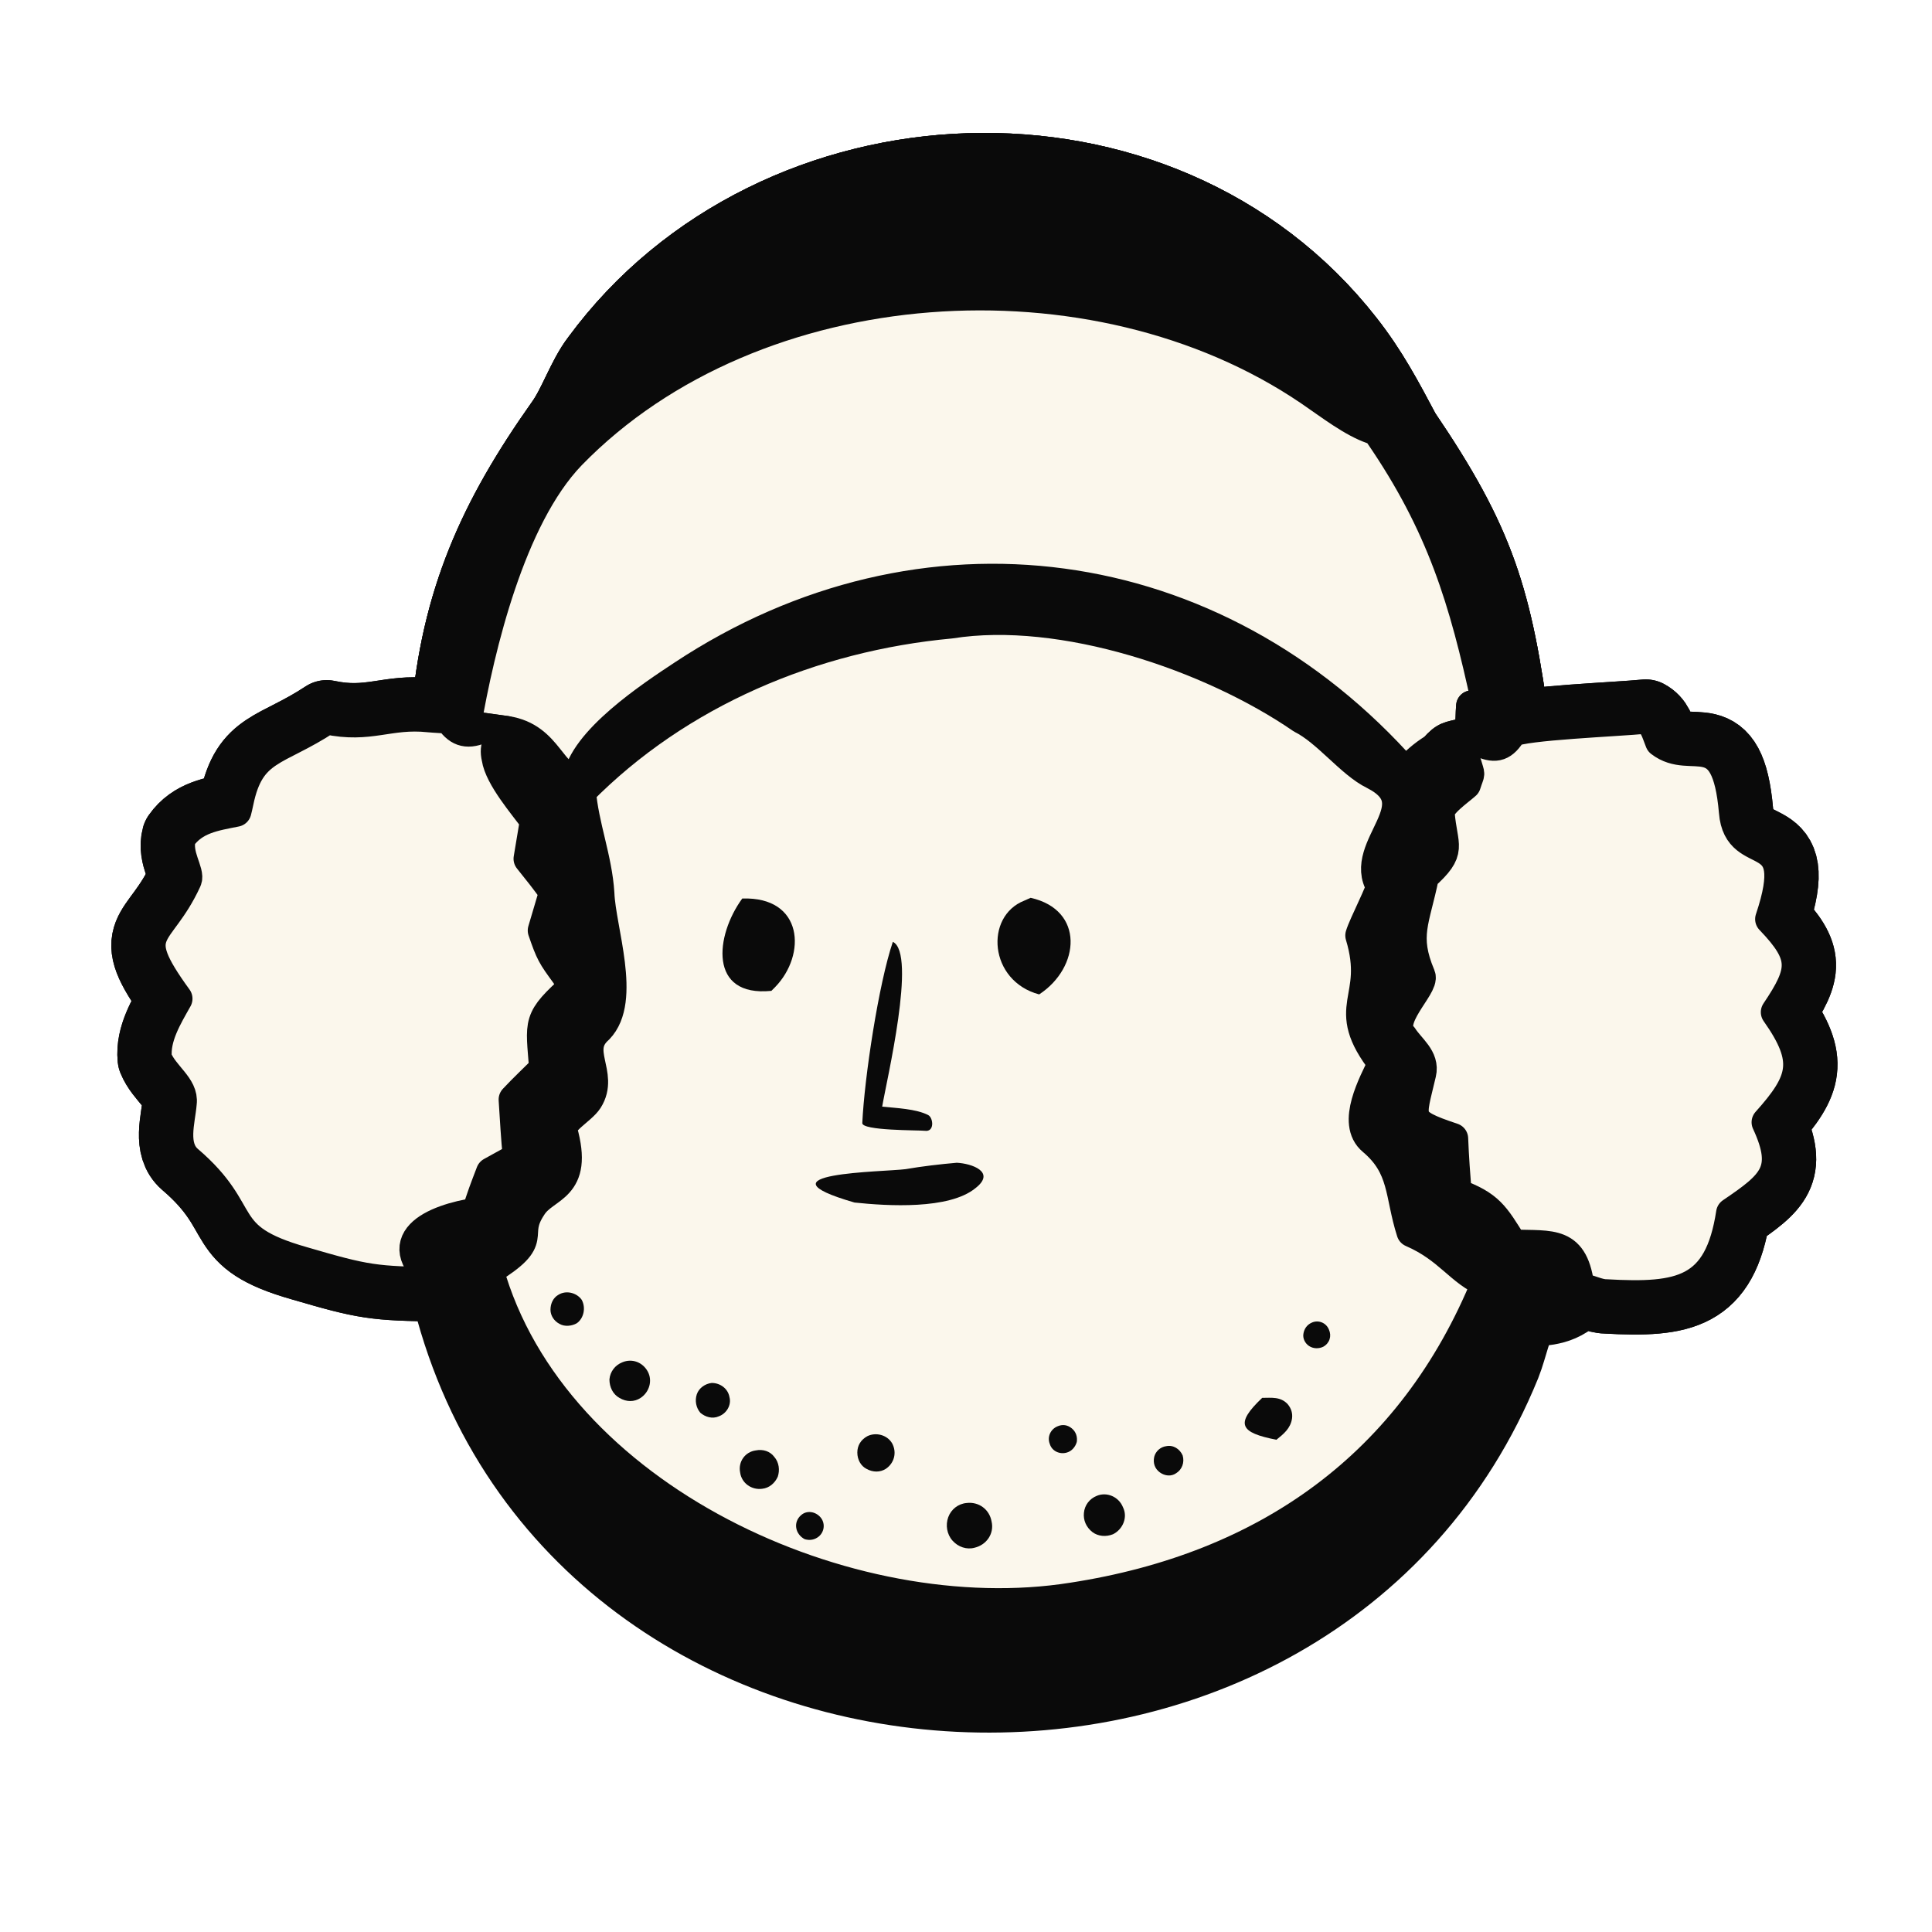
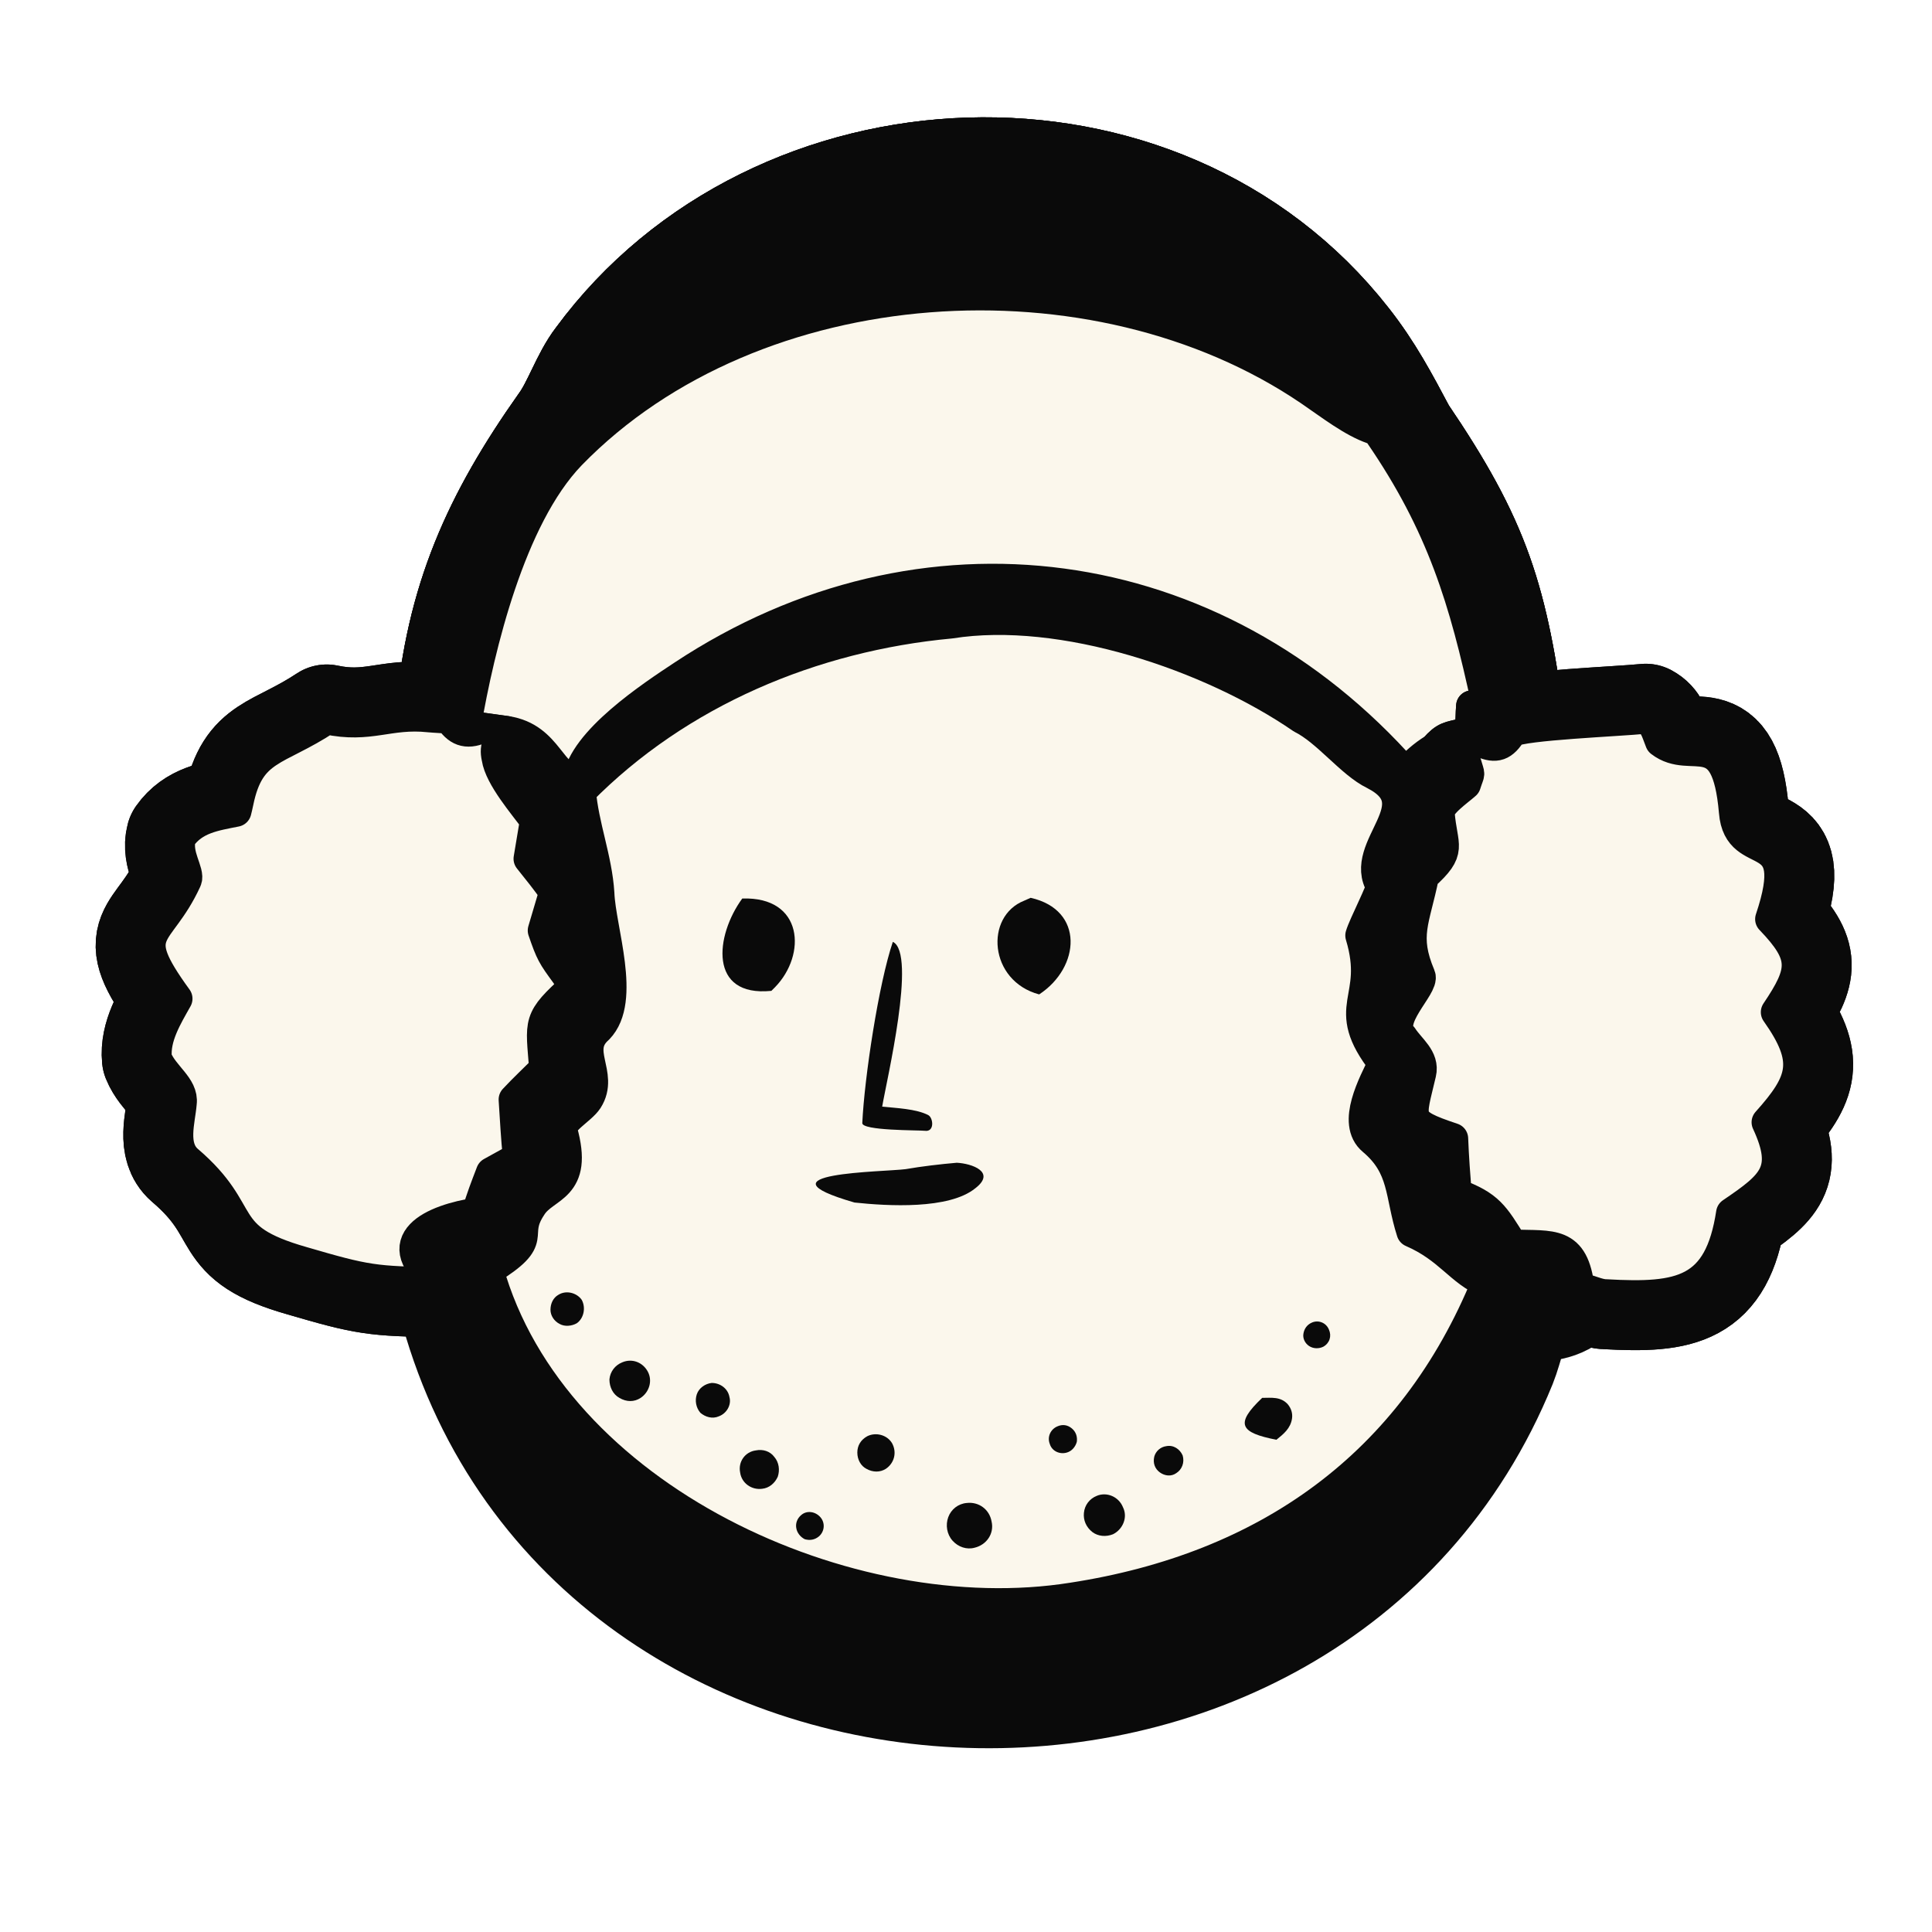
<svg xmlns="http://www.w3.org/2000/svg" viewBox="279 389 272 272">
-   <g data-outlined="1" fill="#0a0a0a" stroke="#0a0a0a" stroke-width="10.9" stroke-linejoin="round">
+   <g data-outlined="1" fill="#0a0a0a" stroke="#0a0a0a" stroke-width="15.3" stroke-linejoin="round">
    <path d="M342.3 490.1C343.7 473.6 348.9 462.1 358.3 448.8C360.2 446.2 361.4 442.3 363.4 439.7C388.2 406 442.3 403.6 468.5 437.1C471.8 441.3 473.9 445.3 476.4 450C487 465.6 489.3 473.4 491.8 492C493.5 491 506.7 490.5 510.7 490.1C512 490.8 512.2 491.9 512.8 493.4C517.2 496.8 522.1 490.6 523.2 503.3C523.8 511 532.9 504.7 528.3 518.4C533.3 523.6 533 525.7 529.1 531.5C533.9 538.3 533 541.2 527.8 547C531 553.9 528.7 555.8 522.8 559.8C521.1 570.9 515.7 571.9 505.1 571.3C503.9 571.3 502.6 570.5 501.3 570.4C498.8 573.1 497 572.9 493.5 573.3C491.9 575.5 491.5 578.5 490.5 581C463.9 646.4 362.1 641.8 343 573.4C342.5 571.6 342.8 570.4 341 569.6C331.7 569.5 330.5 569.3 321.6 566.7C309.3 563.2 314.3 560 305.4 552.4C303.1 550.4 304.3 546.8 304.5 544.3C304.8 542 302 540.5 301 538C300.7 535 302.5 532.1 303.9 529.6C296.7 519.7 301.3 521.4 305.2 512.9C305.7 511.8 303.7 509.4 304.4 506.9C306.3 504.2 309.2 503.8 312.2 503.2C312.3 502.8 312.4 502.4 312.5 501.9C314.1 494.1 317.9 494.9 325 490.2C331.1 491.5 333.7 489.3 339.4 489.9C340.5 490 341.1 490 342.3 490.1Z" />
    <path d="M342.3 490.1C343.7 473.6 348.9 462.1 358.3 448.8C360.2 446.2 361.4 442.3 363.4 439.7C388.2 406 442.3 403.6 468.5 437.1C471.8 441.3 473.9 445.3 476.4 450C487 465.6 489.3 473.4 491.8 492C490.6 494 489.6 494.3 487.7 493.5C486 491 486.5 491.9 486.2 488.4C486 490.9 486.4 490.9 485.1 492.3C483 492.8 482.5 492.7 481 494.4C479.2 495.5 478.4 496.4 476.8 497.8C450 467.4 408.8 461.9 375.2 484.1C370.8 487 361.1 493.4 360.4 498.9C356.4 498.8 356.3 492.9 350.3 492L346.7 491.5C344.6 492.4 343.4 491.8 342.3 490.1Z" />
    <path d="M342.3 490.1C343.7 473.6 348.9 462.1 358.3 448.8C360.2 446.2 361.4 442.3 363.4 439.7C388.2 406 442.3 403.6 468.5 437.1C471.8 441.3 473.9 445.3 476.4 450C487 465.6 489.3 473.4 491.8 492C490.6 494 489.6 494.3 487.7 493.5C486 491 486.5 491.9 486.2 488.4C483.1 474 480 463.8 471.5 451.4C468.3 450.3 465 447.7 462.2 445.8C432.8 425.8 386 428.7 360.9 454.5C352.9 462.8 348.6 480.4 346.7 491.5C344.6 492.4 343.4 491.8 342.3 490.1Z" />
    <path d="M486.2 488.4C486.5 491.9 486 491 487.7 493.5C489.6 494.3 490.6 494 491.8 492C493.5 491 506.7 490.5 510.7 490.1C512 490.8 512.2 491.9 512.8 493.4C517.2 496.8 522.1 490.6 523.2 503.3C523.8 511 532.9 504.7 528.3 518.4C533.3 523.6 533 525.7 529.1 531.5C533.9 538.3 533 541.2 527.8 547C531 553.9 528.7 555.8 522.8 559.8C521.1 570.9 515.7 571.9 505.1 571.3C503.9 571.3 502.6 570.5 501.3 570.4C500.5 563.7 497.6 564.5 491.9 564.3C489.3 560.1 488.6 558.8 484 557.1C483.8 554.6 483.6 551.9 483.5 549.3C476.6 547 477.5 546.6 479 540.1C479.5 538 477.5 536.7 476.4 535C473.9 532.6 479.5 527.8 478.9 526.4C476.5 520.7 478.1 518.7 479.4 512.3C483.5 508.6 482 508.4 481.6 503.5C481.5 502.2 484.3 500.3 485.3 499.4C485.9 497.5 485.9 498.4 485.4 496.6C483.9 495.1 483.1 495.1 481 494.4C482.5 492.7 483 492.8 485.1 492.3C486.4 490.9 486 490.9 486.2 488.4Z" />
    <path d="M325 490.2C331.1 491.5 333.7 489.3 339.4 489.9C340.5 490 341.1 490 342.3 490.1C343.4 491.8 344.6 492.4 346.7 491.5L350.3 492C349.3 493.5 348.6 493.9 349 495.7C349.4 498.4 352.8 502.3 354.4 504.5L353.5 509.9C354.7 511.4 356 513 357.1 514.6L355.5 520C356.6 523.2 356.8 523.5 358.7 526.1L359.9 527.9C354.6 532.7 355.2 532.7 355.7 539.5C354.3 540.9 352.8 542.3 351.4 543.8C351.6 546.8 351.7 549 352 552L348.2 554.1C347.4 556.2 346.8 557.7 346.2 559.8C340.1 560.7 333 563.8 341 569.6C331.7 569.5 330.5 569.3 321.6 566.7C309.3 563.2 314.3 560 305.4 552.4C303.1 550.4 304.3 546.8 304.5 544.3C304.8 542 302 540.5 301 538C300.7 535 302.5 532.1 303.9 529.6C296.7 519.7 301.3 521.4 305.2 512.9C305.7 511.8 303.7 509.4 304.4 506.9C306.3 504.2 309.2 503.8 312.2 503.2C312.3 502.8 312.4 502.4 312.5 501.9C314.1 494.1 317.9 494.9 325 490.2Z" />
    <path d="M412.8 476.7C428.6 474.2 449.5 481.3 462.3 490.1C465.9 491.9 469.2 496.4 472.5 498C480.9 502.3 470.1 508.3 473.5 513.7C473.7 514.1 471 519.3 470.6 520.7C473.4 530 467.4 530.5 473.8 538.7C472.4 541.6 469.4 547.1 472.3 549.5C476.8 553.3 476.1 557.1 477.8 562.4C483.1 564.7 484.6 568 488.4 569.5C477.9 595.3 457.3 609.8 430 614C398.6 619 356.7 600 347.7 567.8C355.3 563.1 350.8 563.3 353.8 558.8C355.7 555.8 360.4 556.4 358.1 548.2C357.7 546.8 360.8 545.2 361.7 543.8C364 540.2 359.7 536.9 363.2 533.8C367.1 529.8 363.5 519.9 363.3 514.8C363 509.9 361.1 505.3 360.7 500.4C374.5 486.4 393.4 478.5 412.8 476.7Z" />
    <path d="M383.5 515.5C392.1 515.2 392.6 523.4 388.1 528L387.6 528.5C378.7 529.4 379.7 520.7 383.5 515.5Z" />
    <path d="M424.1 515.4C431.7 517.1 431.1 525.2 425.3 529C418.2 527.1 417.6 518 423.2 515.8L424.1 515.4Z" />
    <path d="M413.7 552.7C415.8 552.8 419.3 554 416.3 556.3C412.6 559.3 404 558.8 399.3 558.3C384.8 554.1 403.5 554 406.5 553.6C408.8 553.2 411.4 552.9 413.7 552.7Z" />
    <path d="M404.7 521.6C408.1 523.2 403.8 541.2 403.2 544.8C405.1 545 408 545.1 409.7 546C410.4 546.4 410.6 548.4 409.2 548.2C408.3 548.1 400.3 548.2 400.4 547.1C400.7 540.7 402.7 527.5 404.7 521.6Z" />
  </g>
  <path fill="#0a0a0a" d="M342.3 490.1C343.7 473.6 348.9 462.1 358.3 448.8C360.2 446.2 361.4 442.3 363.4 439.7C388.2 406 442.3 403.6 468.5 437.1C471.8 441.3 473.9 445.3 476.4 450C487 465.6 489.3 473.4 491.8 492C493.5 491 506.7 490.5 510.7 490.1C512 490.8 512.2 491.9 512.8 493.4C517.2 496.8 522.1 490.6 523.2 503.3C523.8 511 532.9 504.7 528.3 518.4C533.3 523.6 533 525.7 529.1 531.5C533.9 538.3 533 541.2 527.8 547C531 553.9 528.7 555.8 522.8 559.8C521.1 570.9 515.7 571.9 505.1 571.3C503.9 571.3 502.6 570.5 501.3 570.4C498.8 573.1 497 572.9 493.5 573.3C491.9 575.5 491.5 578.5 490.5 581C463.9 646.4 362.1 641.8 343 573.4C342.5 571.6 342.8 570.4 341 569.6C331.7 569.5 330.5 569.3 321.6 566.7C309.3 563.2 314.3 560 305.4 552.4C303.1 550.4 304.3 546.8 304.5 544.3C304.8 542 302 540.5 301 538C300.7 535 302.5 532.1 303.9 529.6C296.7 519.7 301.3 521.4 305.2 512.9C305.7 511.8 303.7 509.4 304.4 506.9C306.3 504.2 309.2 503.8 312.2 503.2C312.3 502.8 312.4 502.4 312.5 501.9C314.1 494.1 317.9 494.9 325 490.2C331.1 491.5 333.7 489.3 339.4 489.9C340.5 490 341.1 490 342.3 490.1Z" />
  <path stroke="#0a0a0a" stroke-width="4.4" stroke-linejoin="round" fill="#fbf7ec" d="M342.3 490.1C343.7 473.6 348.9 462.1 358.3 448.8C360.2 446.2 361.4 442.3 363.4 439.7C388.2 406 442.3 403.6 468.5 437.1C471.8 441.3 473.9 445.3 476.4 450C487 465.6 489.3 473.4 491.8 492C490.6 494 489.6 494.3 487.7 493.5C486 491 486.5 491.9 486.2 488.4C486 490.9 486.4 490.9 485.1 492.3C483 492.8 482.5 492.7 481 494.4C479.2 495.5 478.4 496.4 476.8 497.8C450 467.4 408.8 461.9 375.2 484.1C370.8 487 361.1 493.4 360.4 498.9C356.4 498.8 356.3 492.9 350.3 492L346.7 491.5C344.6 492.4 343.4 491.8 342.3 490.1Z" />
  <path fill="#0a0a0a" d="M342.3 490.1C343.7 473.6 348.9 462.1 358.3 448.8C360.2 446.2 361.4 442.3 363.4 439.7C388.2 406 442.3 403.6 468.5 437.1C471.8 441.3 473.9 445.3 476.4 450C487 465.6 489.3 473.4 491.8 492C490.6 494 489.6 494.3 487.7 493.5C486 491 486.5 491.9 486.2 488.4C483.1 474 480 463.8 471.5 451.4C468.3 450.3 465 447.7 462.2 445.8C432.8 425.8 386 428.7 360.9 454.5C352.9 462.8 348.6 480.4 346.7 491.5C344.6 492.4 343.4 491.8 342.3 490.1Z" />
  <path stroke="#0a0a0a" stroke-width="4.4" stroke-linejoin="round" fill="#fbf7ec" d="M486.2 488.4C486.5 491.9 486 491 487.7 493.5C489.6 494.3 490.6 494 491.8 492C493.5 491 506.7 490.5 510.7 490.1C512 490.8 512.2 491.9 512.8 493.4C517.2 496.8 522.1 490.6 523.2 503.3C523.8 511 532.9 504.7 528.3 518.4C533.3 523.6 533 525.7 529.1 531.5C533.9 538.3 533 541.2 527.8 547C531 553.9 528.7 555.8 522.8 559.8C521.1 570.9 515.7 571.9 505.1 571.3C503.9 571.3 502.6 570.5 501.3 570.4C500.5 563.7 497.6 564.5 491.9 564.3C489.3 560.1 488.6 558.8 484 557.1C483.8 554.6 483.6 551.9 483.5 549.3C476.6 547 477.5 546.6 479 540.1C479.5 538 477.5 536.7 476.4 535C473.9 532.6 479.5 527.8 478.9 526.4C476.5 520.7 478.1 518.7 479.4 512.3C483.5 508.6 482 508.4 481.6 503.5C481.5 502.2 484.3 500.3 485.3 499.4C485.9 497.5 485.9 498.4 485.4 496.6C483.9 495.1 483.1 495.1 481 494.4C482.5 492.7 483 492.8 485.1 492.3C486.4 490.9 486 490.9 486.2 488.4Z" />
  <path stroke="#0a0a0a" stroke-width="4.4" stroke-linejoin="round" fill="#fbf7ec" d="M325 490.2C331.1 491.5 333.7 489.3 339.4 489.9C340.5 490 341.1 490 342.3 490.1C343.4 491.8 344.6 492.4 346.7 491.5L350.3 492C349.3 493.5 348.6 493.9 349 495.7C349.4 498.4 352.8 502.3 354.4 504.5L353.5 509.9C354.7 511.4 356 513 357.1 514.6L355.5 520C356.6 523.2 356.8 523.5 358.7 526.1L359.9 527.9C354.6 532.7 355.2 532.7 355.7 539.5C354.3 540.9 352.8 542.3 351.4 543.8C351.6 546.8 351.7 549 352 552L348.2 554.1C347.4 556.2 346.8 557.7 346.2 559.8C340.1 560.7 333 563.8 341 569.6C331.7 569.5 330.5 569.3 321.6 566.7C309.3 563.2 314.3 560 305.4 552.4C303.1 550.4 304.3 546.8 304.5 544.3C304.8 542 302 540.5 301 538C300.7 535 302.5 532.1 303.9 529.6C296.7 519.7 301.3 521.4 305.2 512.9C305.7 511.8 303.7 509.4 304.4 506.9C306.3 504.2 309.2 503.8 312.2 503.2C312.3 502.8 312.4 502.4 312.5 501.9C314.1 494.1 317.9 494.9 325 490.2Z" />
  <path stroke="#0a0a0a" stroke-width="4.4" stroke-linejoin="round" fill="#fbf7ec" d="M412.8 476.7C428.6 474.2 449.5 481.3 462.3 490.1C465.9 491.9 469.2 496.4 472.5 498C480.9 502.3 470.1 508.3 473.5 513.7C473.7 514.1 471 519.3 470.6 520.7C473.4 530 467.4 530.5 473.8 538.7C472.4 541.6 469.4 547.1 472.3 549.5C476.8 553.3 476.1 557.1 477.8 562.4C483.1 564.7 484.6 568 488.4 569.5C477.9 595.3 457.3 609.8 430 614C398.6 619 356.7 600 347.7 567.8C355.3 563.1 350.8 563.3 353.8 558.8C355.7 555.8 360.4 556.4 358.1 548.2C357.7 546.8 360.8 545.2 361.7 543.8C364 540.2 359.7 536.9 363.2 533.8C367.1 529.8 363.5 519.9 363.3 514.8C363 509.9 361.1 505.3 360.7 500.4C374.5 486.4 393.4 478.5 412.8 476.7Z" />
  <path fill="#0a0a0a" d="M383.5 515.5C392.1 515.2 392.6 523.4 388.1 528L387.6 528.5C378.7 529.4 379.7 520.7 383.5 515.5Z" />
  <path fill="#0a0a0a" d="M424.1 515.4C431.7 517.1 431.1 525.2 425.3 529C418.2 527.1 417.6 518 423.2 515.8L424.1 515.4Z" />
  <path fill="#0a0a0a" d="M413.7 552.7C415.8 552.8 419.3 554 416.3 556.3C412.6 559.3 404 558.8 399.3 558.3C384.8 554.1 403.5 554 406.5 553.6C408.8 553.2 411.4 552.9 413.7 552.7Z" />
  <path fill="#0a0a0a" d="M404.7 521.6C408.1 523.2 403.8 541.2 403.2 544.8C405.1 545 408 545.1 409.7 546C410.4 546.4 410.6 548.4 409.2 548.2C408.3 548.1 400.3 548.2 400.4 547.1C400.7 540.7 402.7 527.5 404.7 521.6Z" />
  <path fill="#0a0a0a" d="M415.1 600.6C416.8 600.4 418.3 601.5 418.6 603.2C419 604.9 417.9 606.5 416.2 606.9C415.1 607.2 413.9 606.8 413.1 605.9C412.3 605 412.1 603.7 412.5 602.6C412.9 601.5 413.9 600.7 415.1 600.6Z" />
  <path fill="#0a0a0a" d="M456.7 585.8C458 585.8 459.3 585.6 460.3 586.7C460.8 587.3 461 588 460.9 588.7C460.7 590.1 459.7 590.9 458.7 591.7C453.6 590.7 452.8 589.5 456.7 585.8Z" />
  <path fill="#0a0a0a" d="M433.4 599.6C434.8 599 436.5 599.7 437.1 601.2C437.8 602.6 437.1 604.3 435.7 605C434.7 605.4 433.6 605.3 432.8 604.7C431.9 604 431.5 603 431.6 602C431.7 600.9 432.4 600 433.4 599.6Z" />
  <path fill="#0a0a0a" d="M366.6 580.8C368 580.2 369.5 580.8 370.2 582.1C370.9 583.4 370.4 585 369.2 585.8C368.3 586.4 367.2 586.4 366.2 585.8C365.3 585.3 364.8 584.3 364.8 583.2C364.9 582.1 365.6 581.2 366.6 580.8Z" />
  <path fill="#0a0a0a" d="M385.4 593.2C386.4 593 387.4 593.3 388 594.1C388.7 594.9 388.8 596 388.5 596.9C388.1 597.8 387.3 598.5 386.3 598.6C384.8 598.8 383.4 597.8 383.2 596.3C382.9 594.8 383.9 593.4 385.4 593.2Z" />
  <path fill="#0a0a0a" d="M401.1 591.2C402.3 590.6 403.9 591 404.6 592.2C405.3 593.5 404.9 595 403.7 595.8C402.9 596.3 401.9 596.3 401 595.8C400.2 595.4 399.7 594.5 399.7 593.5C399.7 592.5 400.2 591.7 401.1 591.2Z" />
  <path fill="#0a0a0a" d="M379.2 583.7C380.4 583.7 381.5 584.5 381.7 585.7C382 586.8 381.3 588 380.2 588.4C379.3 588.8 378.3 588.5 377.6 587.9C377 587.2 376.8 586.2 377.1 585.3C377.4 584.4 378.3 583.8 379.2 583.7Z" />
  <path fill="#0a0a0a" d="M357.6 571.3C358.7 570.6 360.2 571 360.9 572C361.5 573.1 361.2 574.6 360.2 575.3C359.5 575.7 358.5 575.8 357.8 575.4C357 575 356.5 574.2 356.5 573.4C356.5 572.5 356.9 571.7 357.6 571.3Z" />
  <path fill="#0a0a0a" d="M443.2 592.6C444.2 592.4 445.1 593 445.5 593.9C445.8 594.9 445.4 595.9 444.6 596.4C443.9 596.9 443 596.8 442.3 596.3C441.6 595.8 441.3 595 441.5 594.1C441.7 593.3 442.4 592.7 443.2 592.6Z" />
  <path fill="#0a0a0a" d="M427.9 589.8C428.6 589.5 429.3 589.6 429.9 590.1C430.5 590.6 430.7 591.3 430.6 592C430.4 592.7 429.9 593.3 429.2 593.5C428.2 593.8 427.1 593.3 426.8 592.3C426.4 591.3 426.9 590.2 427.9 589.8Z" />
  <path fill="#0a0a0a" d="M391.8 602.3C392.6 601.6 393.8 601.8 394.5 602.6C395.2 603.4 395.1 604.6 394.3 605.3C393.7 605.8 393 605.9 392.3 605.7C391.7 605.4 391.2 604.8 391.1 604.1C391 603.5 391.2 602.8 391.8 602.3Z" />
  <path fill="#0a0a0a" d="M463.7 575.2C464.6 574.8 465.7 575.2 466.1 576.2C466.5 577.1 466.2 578.1 465.3 578.6C464.7 578.9 463.9 578.9 463.3 578.5C462.7 578.1 462.4 577.4 462.5 576.8C462.6 576.1 463 575.5 463.7 575.2Z" />
</svg>
